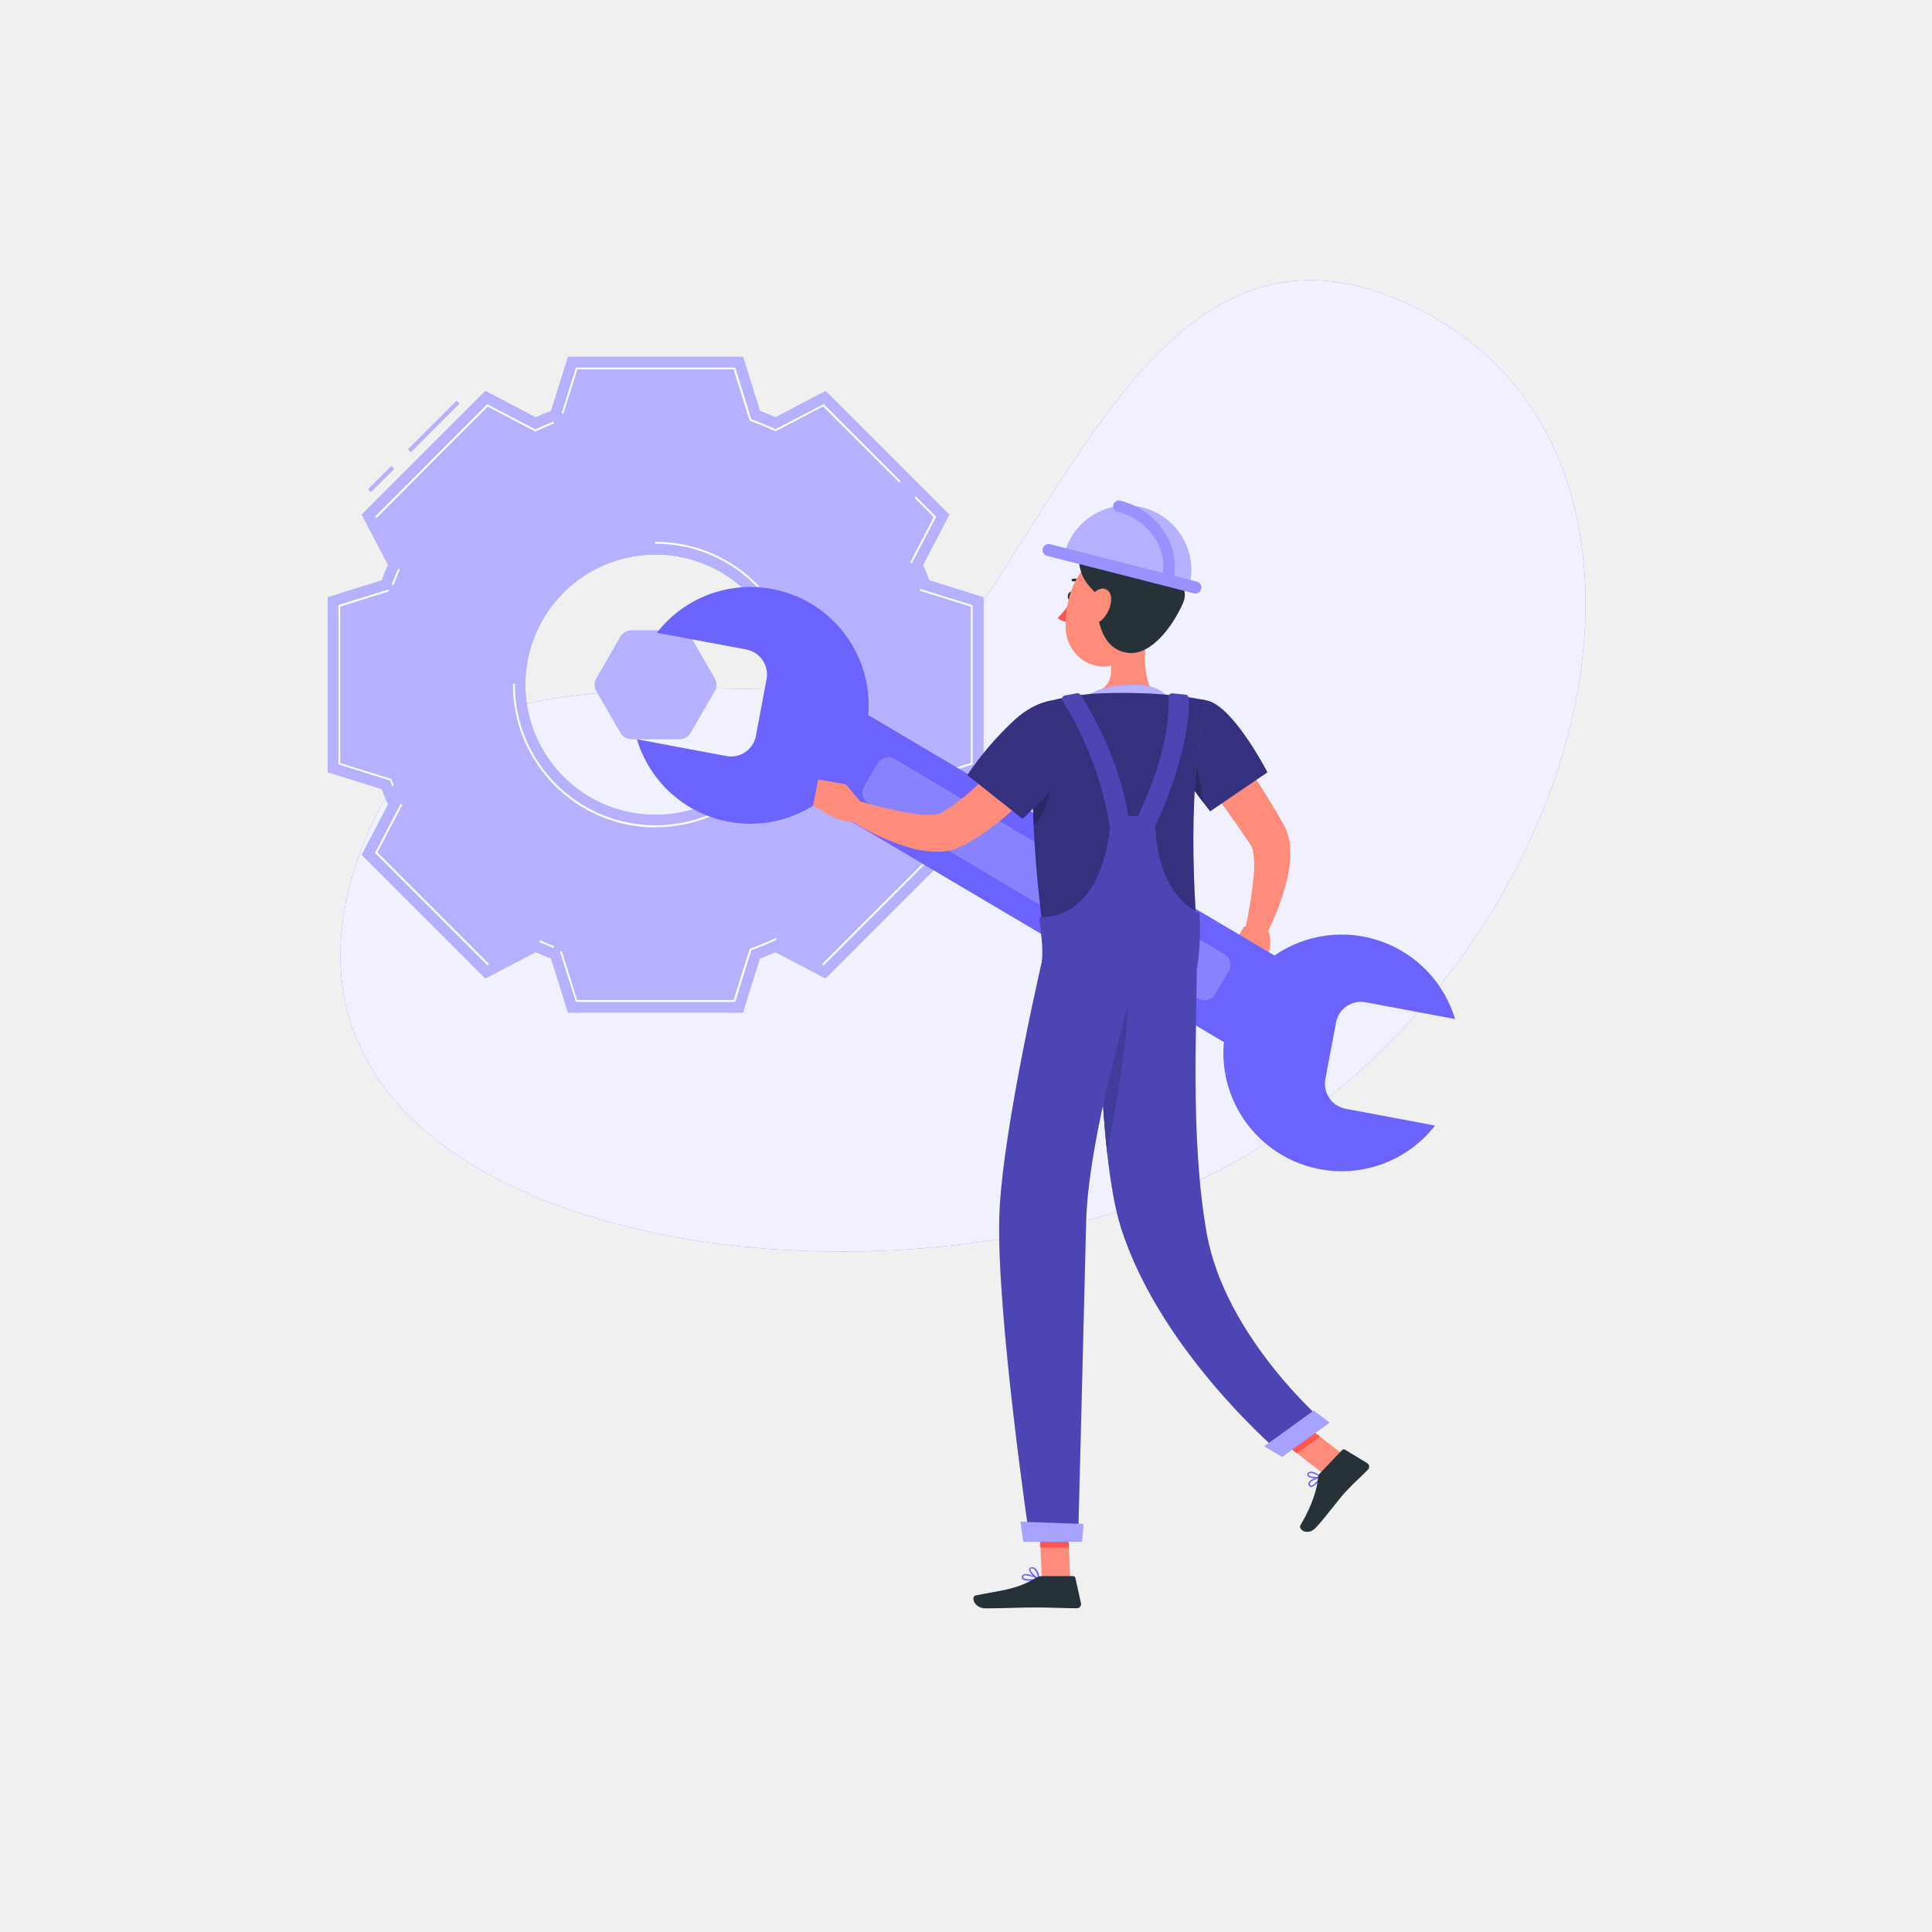
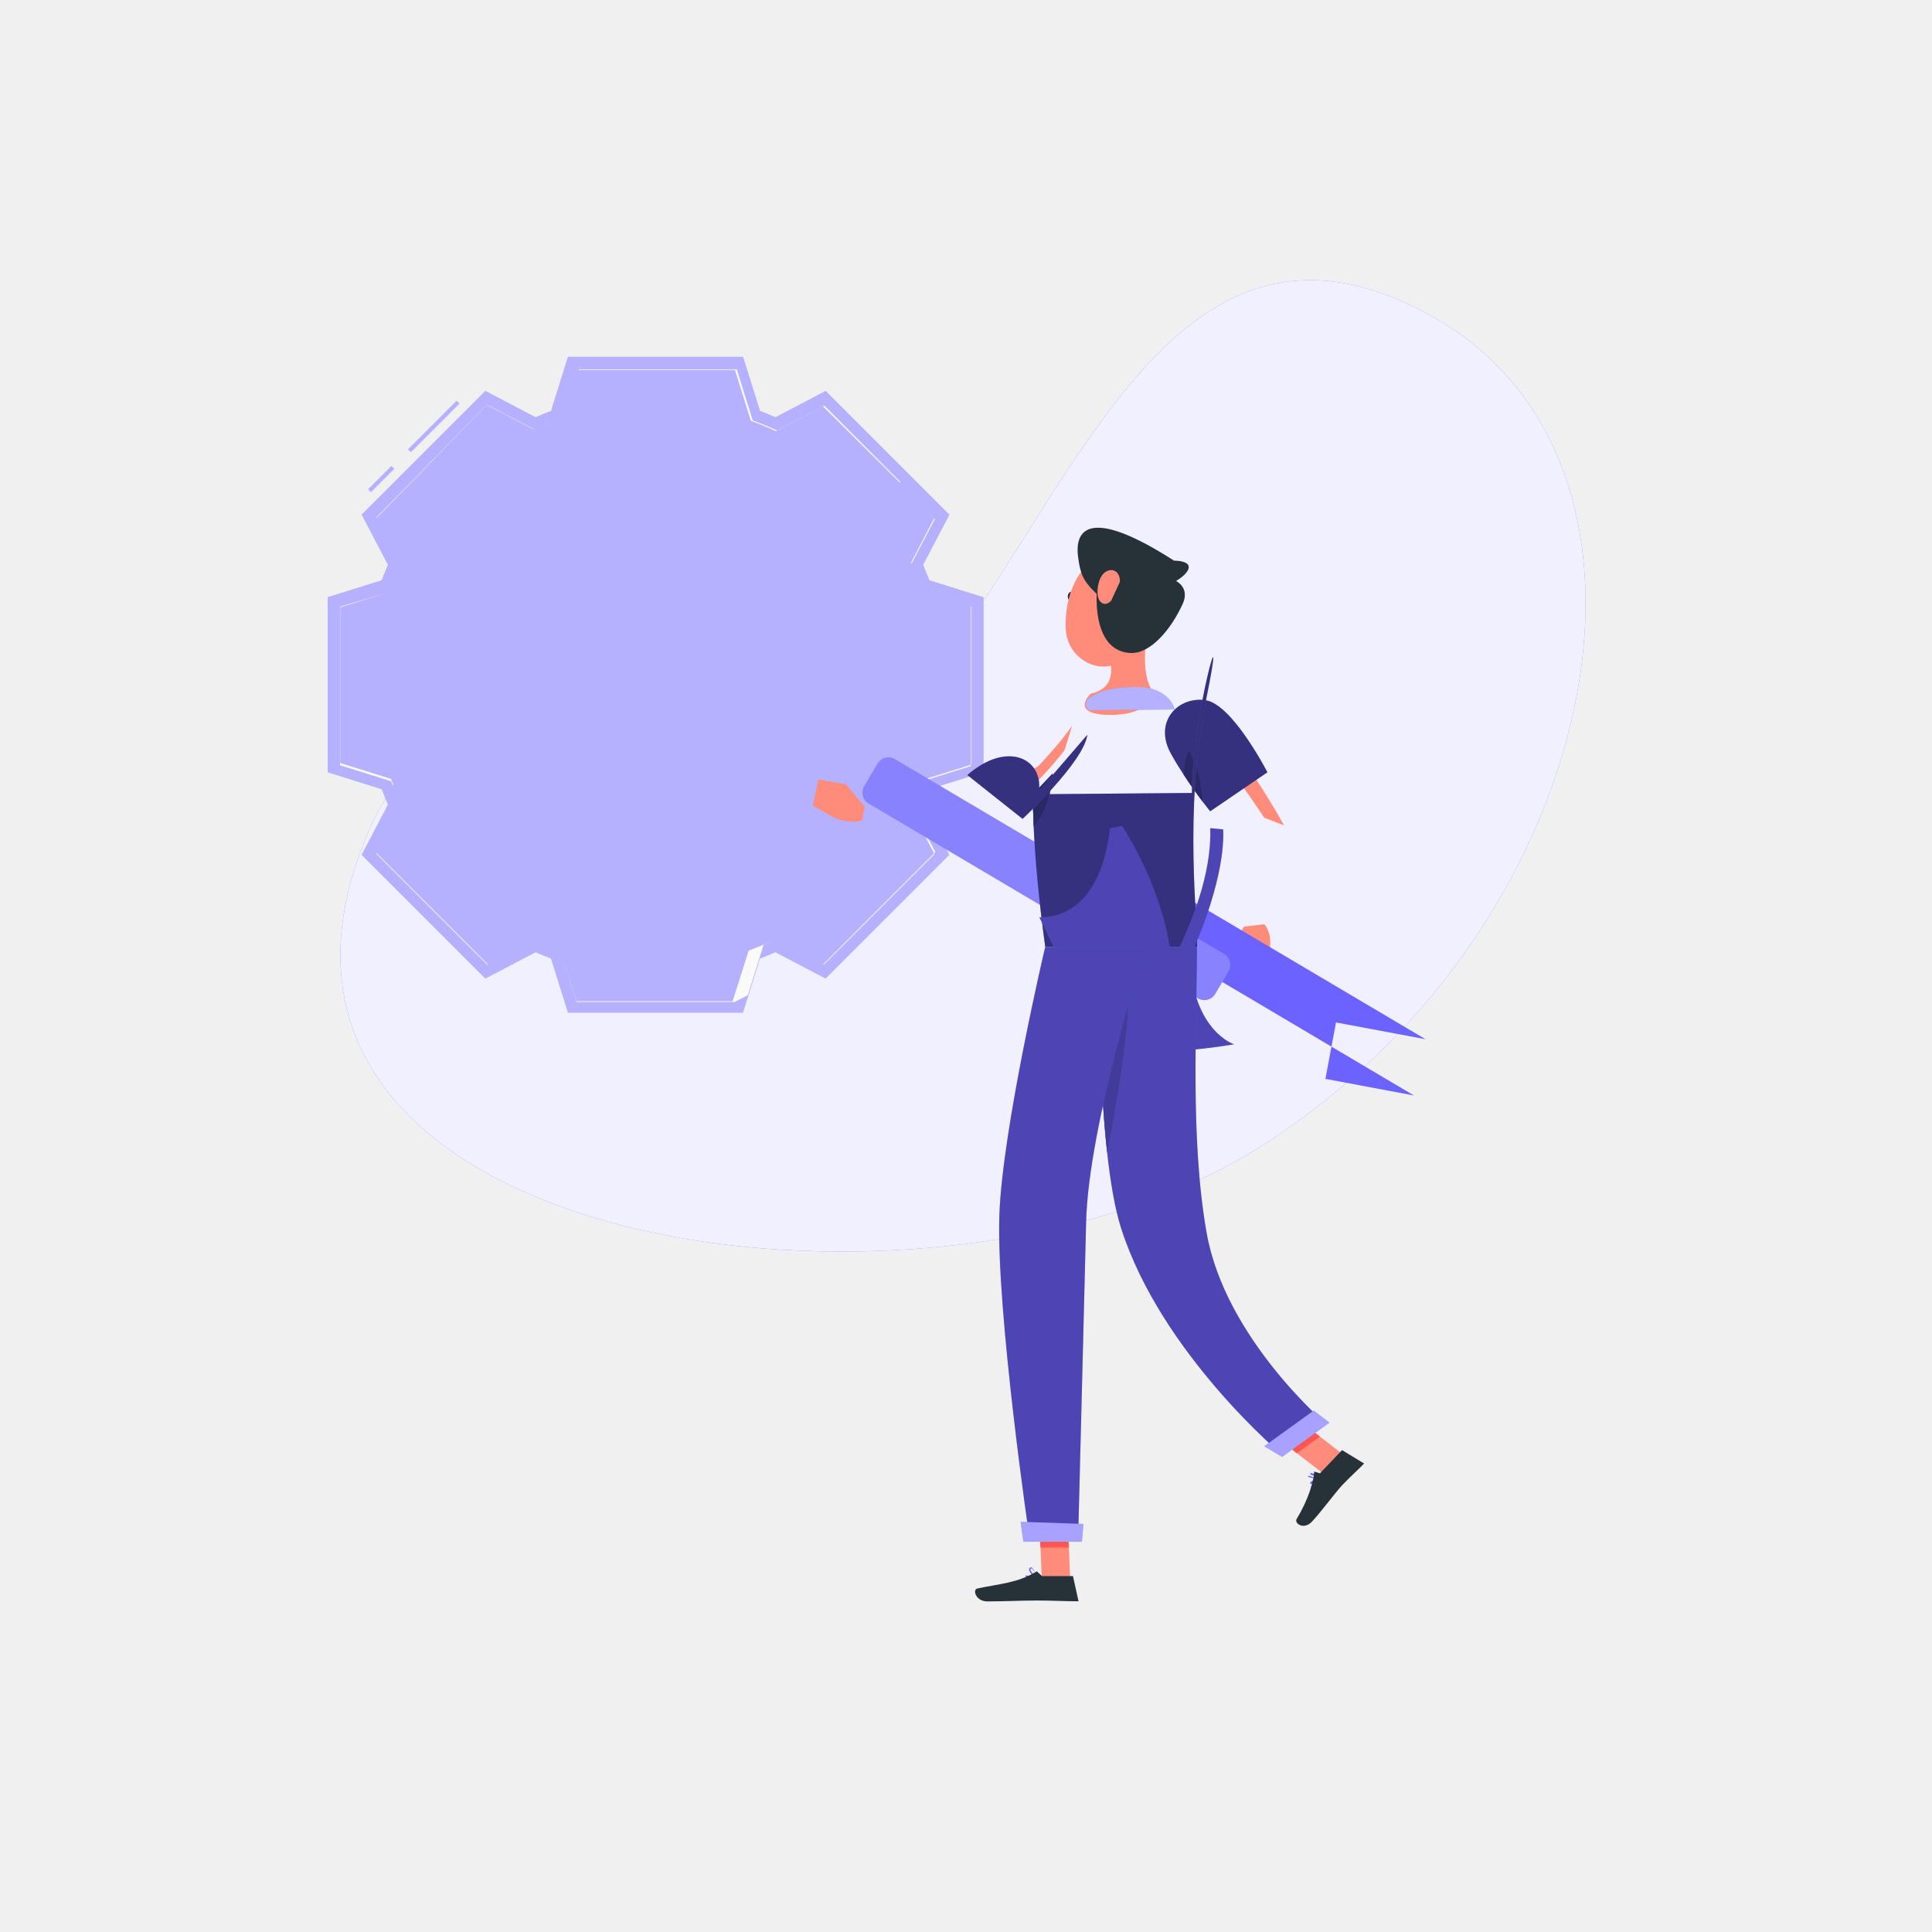
<svg xmlns="http://www.w3.org/2000/svg" viewBox="0 0 500 500">
  <path d="M253.13 157.66c-30 44.81-129.45-8.29-157.75 57.53-46.82 108.89 144.17 135.09 229.13 82.61 90-55.58 115.92-177.78 45.42-216.31-58.64-32.05-84.79 28.43-116.8 76.17z" fill="#6c63ff" />
  <path d="M253.13 157.66c-30 44.81-129.45-8.29-157.75 57.53-46.82 108.89 144.17 135.09 229.13 82.61 90-55.58 115.92-177.78 45.42-216.31-58.64-32.05-84.79 28.43-116.8 76.17z" fill="#fff" opacity=".9" />
-   <path d="M175.89 163.15h-12.48a3.27 3.27 0 00-2.82 1.62l-6.24 10.81a3.27 3.27 0 000 3.26l6.24 10.8a3.25 3.25 0 002.82 1.63h12.48a3.25 3.25 0 002.82-1.63l6.24-10.8a3.27 3.27 0 000-3.26l-6.24-10.81a3.27 3.27 0 00-2.82-1.62z" fill="#6c63ff" />
-   <path d="M175.89 163.15h-12.48a3.27 3.27 0 00-2.82 1.62l-6.24 10.81a3.27 3.27 0 000 3.26l6.24 10.8a3.25 3.25 0 002.82 1.63h12.48a3.25 3.25 0 002.82-1.63l6.24-10.8a3.27 3.27 0 000-3.26l-6.24-10.81a3.27 3.27 0 00-2.82-1.62z" fill="#fff" opacity=".5" />
+   <path d="M175.89 163.15h-12.48l-6.24 10.81 6.24 10.8h12.48l6.24-10.8-6.24-10.81z" fill="#6c63ff" />
+   <path d="M175.89 163.15h-12.48l-6.24 10.81 6.24 10.8h12.48l6.24-10.8-6.24-10.81z" fill="#fff" opacity=".5" />
  <path d="M96 127.33l-.71-.71 6-6 .71.71zM106.33 117l-.71-.71 12.54-12.54.71.7z" fill="#6c63ff" />
  <path d="M96 127.33l-.71-.71 6-6 .71.71zM106.33 117l-.71-.71 12.54-12.54.71.7z" fill="#fff" opacity=".5" />
-   <path d="M254.5 199.84v-45.26l-14-4.39c-.5-1.34-1.05-2.66-1.63-4l6.81-13-32-32-13 6.82c-1.31-.59-2.62-1.14-4-1.65l-4.39-14H147l-4.38 14c-1.35.51-2.66 1.06-4 1.65l-13-6.82-32 32 6.82 13c-.59 1.31-1.14 2.62-1.64 4l-14 4.39v45.26l14 4.38c.51 1.34 1.06 2.66 1.64 4l-6.82 13 32 32 13-6.82c1.3.59 2.61 1.14 4 1.65l4.38 14h45.26l4.39-14c1.34-.51 2.65-1.06 4-1.65l13 6.82 32-32-6.82-13c.58-1.3 1.14-2.62 1.64-4zm-51.17-22.64a33.68 33.68 0 11-33.68-33.68 33.69 33.69 0 0133.68 33.68z" fill="#6c63ff" />
-   <path d="M254.5 199.84v-45.26l-14-4.39c-.5-1.34-1.05-2.66-1.63-4l6.81-13-32-32-13 6.82c-1.31-.59-2.62-1.14-4-1.65l-4.39-14H147l-4.38 14c-1.35.51-2.66 1.06-4 1.65l-13-6.82-32 32 6.82 13c-.59 1.31-1.14 2.62-1.64 4l-14 4.39v45.26l14 4.38c.51 1.34 1.06 2.66 1.64 4l-6.82 13 32 32 13-6.82c1.3.59 2.61 1.14 4 1.65l4.38 14h45.26l4.39-14c1.34-.51 2.65-1.06 4-1.65l13 6.82 32-32-6.82-13c.58-1.3 1.14-2.62 1.64-4zm-51.17-22.64a33.68 33.68 0 11-33.68-33.68 33.69 33.69 0 0133.68 33.68z" fill="#fff" opacity=".5" />
-   <path d="M190.08 259.31h-40.85a.25.25 0 01-.24-.18l-4-12.62a.25.25 0 01.48-.15l3.89 12.45h40.48l4.16-13.14a.26.26 0 01.15-.16l1.37-.51c1.16-.44 2.39-.95 3.78-1.57l1.33-.6a.25.25 0 01.2.46l-1.33.59a64.63 64.63 0 01-3.8 1.58l-1.26.48-4.12 13.19a.26.26 0 01-.24.18zm23-9.53a.29.29 0 01-.18-.07.25.25 0 010-.36l28.76-28.75-6.39-12.2a.24.24 0 010-.22l.6-1.33c.6-1.35 1.11-2.59 1.56-3.77l.51-1.37a.26.26 0 01.16-.15l13.15-4.11V157l-13-4.06a.25.25 0 11.15-.47l13.14 4.1a.26.26 0 01.17.24v40.85a.25.25 0 01-.17.24l-13.17 4.1-.47 1.26c-.45 1.19-1 2.43-1.58 3.8l-.54 1.22 6.41 12.25a.24.24 0 010 .29l-28.88 28.89a.31.31 0 01-.22.07zm-86.87 0a.29.29 0 01-.18-.07l-28.88-28.89a.26.26 0 010-.29l6.47-12.36a.26.26 0 01.34-.11.25.25 0 01.1.34l-6.38 12.2 28.75 28.75a.25.25 0 010 .36.28.28 0 01-.21.07zm17-4.49h-.09c-1-.39-2.09-.85-3.3-1.39a.25.25 0 11.2-.45c1.2.53 2.27 1 3.28 1.37a.25.25 0 01.14.33.24.24 0 01-.25.14zm26.46-31.14a37 37 0 01-36.93-37 .25.25 0 01.5 0 36.43 36.43 0 1036.43-36.43.25.25 0 010-.5 36.94 36.94 0 010 73.88zm-68-10.73a.27.27 0 01-.24-.17l-.47-1.25-13.21-4.13a.25.25 0 01-.17-.24v-40.85a.26.26 0 01.17-.24l12.63-3.94a.26.26 0 01.32.16.27.27 0 01-.17.32L88.05 157v40.48l13.15 4.11a.23.23 0 01.15.15l.52 1.37a.25.25 0 01-.14.32zm0-52h-.09a.26.26 0 01-.14-.33c.48-1.28 1-2.5 1.55-3.74a.25.25 0 01.33-.12.25.25 0 01.13.33c-.56 1.22-1.06 2.44-1.54 3.71a.26.26 0 01-.26.18zm134.19-5.71h-.12a.25.25 0 01-.1-.34l6-11.55-4.8-4.82a.25.25 0 11.35-.35l5 5a.24.24 0 010 .29l-6.13 11.71a.25.25 0 01-.22.09zM97.33 134a.26.26 0 01-.18-.07.26.26 0 010-.35L126 104.71a.23.23 0 01.29 0l12.25 6.41 1.22-.54c1.18-.53 2.26-1 3.3-1.39a.25.25 0 01.33.14.25.25 0 01-.15.32c-1 .41-2.1.86-3.27 1.38l-1.33.6a.28.28 0 01-.22 0l-12.2-6.39L97.51 134a.24.24 0 01-.18 0zm135.52-9.12a.26.26 0 01-.18-.07L213 105.19l-12.2 6.39a.22.22 0 01-.21 0l-1.33-.6c-1.37-.61-2.61-1.12-3.78-1.57l-1.37-.51a.26.26 0 01-.15-.16l-4.11-13.14h-40.44l-3.54 11.31a.24.24 0 01-.31.16.25.25 0 01-.16-.31l3.6-11.48a.25.25 0 01.24-.17h40.85a.26.26 0 01.24.17l4.12 13.2 1.26.48c1.18.44 2.42 1 3.8 1.58l1.22.54 12.27-6.41a.24.24 0 01.29 0l19.71 19.8a.25.25 0 010 .36.26.26 0 01-.15.07z" fill="#fafafa" />
+   <path d="M254.5 199.84v-45.26l-14-4.39c-.5-1.34-1.05-2.66-1.63-4l6.81-13-32-32-13 6.82c-1.31-.59-2.62-1.14-4-1.65l-4.39-14H147l-4.38 14c-1.35.51-2.66 1.06-4 1.65l-13-6.82-32 32 6.82 13c-.59 1.31-1.14 2.62-1.64 4l-14 4.39v45.26l14 4.38c.51 1.34 1.06 2.66 1.64 4l-6.82 13 32 32 13-6.82c1.3.59 2.61 1.14 4 1.65l4.38 14h45.26l4.39-14c1.34-.51 2.65-1.06 4-1.65l13 6.82 32-32-6.82-13c.58-1.3 1.14-2.62 1.64-4zm-51.17-22.64z" fill="#6c63ff" />
+   <path d="M254.5 199.84v-45.26l-14-4.39c-.5-1.34-1.05-2.66-1.63-4l6.81-13-32-32-13 6.82c-1.31-.59-2.62-1.14-4-1.65l-4.39-14H147l-4.38 14c-1.35.51-2.66 1.06-4 1.65l-13-6.82-32 32 6.82 13c-.59 1.31-1.14 2.62-1.64 4l-14 4.39v45.26l14 4.38c.51 1.34 1.06 2.66 1.64 4l-6.82 13 32 32 13-6.82c1.3.59 2.61 1.14 4 1.65l4.38 14h45.26l4.39-14c1.34-.51 2.65-1.06 4-1.65l13 6.82 32-32-6.82-13c.58-1.3 1.14-2.62 1.64-4zm-51.17-22.64z" fill="#fff" opacity=".5" />
+   <path d="M190.08 259.31h-40.85l-4-12.62 3.89 12.45h40.48l4.16-13.14 1.37-.51c1.16-.44 2.39-.95 3.78-1.57l1.33-.6-1.33.59-1.26.48-4.12 13.19zm23-9.53 28.76-28.75-6.39-12.2.6-1.33c.6-1.35 1.11-2.59 1.56-3.77l.51-1.37 13.15-4.11V157l-13-4.06 13.14 4.1v40.85l-13.17 4.1-.47 1.26c-.45 1.19-1 2.43-1.58 3.8l-.54 1.22 6.41 12.25-28.88 28.89zm-86.87.0-28.88-28.89 6.47-12.36-6.38 12.2 28.75 28.75zm17-4.49h-.09c-1-.39-2.09-.85-3.3-1.39 1.2.53 2.27 1 3.28 1.37zm26.46-31.14zm-68-10.73-.47-1.25-13.21-4.13v-40.85l12.63-3.94L88.05 157v40.48l13.15 4.11.52 1.37zm0-52h-.09c.48-1.28 1-2.5 1.55-3.74-.56 1.22-1.06 2.44-1.54 3.71zm134.19-5.71h-.12l6-11.55-4.8-4.82 5 5-6.13 11.71zM97.33 134 126 104.71l12.25 6.41 1.22-.54c1.18-.53 2.26-1 3.3-1.39-1 .41-2.1.86-3.27 1.38l-1.33.6-12.2-6.39L97.51 134zm135.52-9.12L213 105.19l-12.2 6.39-1.33-.6c-1.37-.61-2.61-1.12-3.78-1.57l-1.37-.51-4.11-13.14h-40.44l-3.54 11.31 3.6-11.48h40.85l4.12 13.2 1.26.48c1.18.44 2.42 1 3.8 1.58l1.22.54 12.27-6.41 19.71 19.8z" fill="#fafafa" />
  <g>
-     <path d="M313.34 185.39c3.13 4 6.06 8 8.92 12.13s5.58 8.35 8.15 12.75c.65 1.09 1.27 2.23 1.9 3.35a13.49 13.49 0 011.57 5.49 28.65 28.65 0 01-.84 8.67 61.61 61.61 0 01-5.62 14.61l-5.15-2a115.55 115.55 0 002.21-14 23.47 23.47 0 00-.2-6.1 3.71 3.71 0 00-.61-1.56c-.66-1-1.3-2-2-3-2.71-4-5.58-7.91-8.47-11.84l-8.69-11.78z" fill="#ff8b7b" />
+     <path d="M313.34 185.39c3.13 4 6.06 8 8.92 12.13s5.58 8.35 8.15 12.75c.65 1.09 1.27 2.23 1.9 3.35l-5.15-2c-.66-1-1.3-2-2-3-2.71-4-5.58-7.91-8.47-11.84l-8.69-11.78z" fill="#ff8b7b" />
    <path d="M321.91 239.81l-2.66 4.76 9.28 1.37s1-4-1.33-6.76z" fill="#ff8b7b" />
    <path fill="#ff8b7b" d="M317.85 250.9l7.73.78 2.95-5.74-9.28-1.37-1.4 6.33z" />
-     <path d="M343 279.3l2.76-14.69a6.55 6.55 0 017.63-5.23l23.17 4.34a30.62 30.62 0 00-46.73-16.44l-105.12-62.22a30.62 30.62 0 00-54.71-21.3l23.17 4.34a6.57 6.57 0 015.22 7.64l-2.76 14.7a6.56 6.56 0 01-7.63 5.23l-23.17-4.35a30.62 30.62 0 0047 16.27l104.91 62.1a30.62 30.62 0 0054.66 21.6l-23.17-4.35a6.57 6.57 0 01-5.23-7.64z" fill="#6c63ff" />
+     <path d="M343 279.3l2.76-14.69 23.17 4.34-105.12-62.22 23.17 4.34-2.76 14.7-23.17-4.35 104.91 62.1-23.17-4.35z" fill="#6c63ff" />
    <rect x="218.02" y="220.75" width="105.56" height="13.34" rx="3.26" transform="rotate(30.62 270.804 227.431)" fill="#6c63ff" />
    <rect x="218.02" y="220.75" width="105.56" height="13.34" rx="3.26" transform="rotate(30.62 270.804 227.431)" fill="#fff" opacity=".2" />
    <path d="M277.74 154.31c-.1.59-.48 1-.86 1s-.62-.59-.53-1.17.48-1 .86-.95.62.54.53 1.12z" fill="#263238" />
-     <path d="M277.31 155.33a21.22 21.22 0 01-3.58 4.57 3.44 3.44 0 002.72 1z" fill="#ff5652" />
-     <path d="M280.37 151.4a.33.33 0 01-.24-.1 2.75 2.75 0 00-2.37-.83.35.35 0 01-.42-.27.34.34 0 01.27-.41 3.43 3.43 0 013 1 .37.37 0 010 .5.39.39 0 01-.24.11z" fill="#263238" />
-     <path d="M297.27 160.76c-1 5.38-2.1 15.23 1.66 18.81 0 0-1.47 5.45-11.46 5.45-11 0-5.25-5.45-5.25-5.45 6-1.43 5.84-5.88 4.8-10z" fill="#ff8b7b" />
-     <path d="M304 183.61a1.93 1.93 0 01-.27-.58c-.84-3.19-4.37-5.68-8.95-5.81-4.83-.12-10.28.46-13.5 3.12-1.42 1.17.15 2.88.15 2.88z" fill="#6c63ff" />
-     <path d="M304 183.61a1.93 1.93 0 01-.27-.58c-.84-3.19-4.37-5.68-8.95-5.81-4.83-.12-10.28.46-13.5 3.12-1.42 1.17.15 2.88.15 2.88z" fill="#fff" opacity=".5" />
-     <path d="M339.31 384.83h-.07a.71.71 0 01-.6-.57.82.82 0 01.09-.68c.56-.95 3-1.45 3.07-1.47a.18.18 0 01.18.07.19.19 0 010 .19c-.37.63-1.74 2.46-2.67 2.46zm2.15-2.29c-.8.21-2.1.64-2.43 1.21a.42.42 0 000 .39c.09.31.25.33.29.34.45.06 1.51-1.02 2.14-1.94z" fill="#6c63ff" />
-     <path d="M340.64 382.58c-.91 0-1.93-.17-2.24-.61a.58.58 0 01.06-.72 1 1 0 01.67-.38c1.1-.12 2.75 1.21 2.82 1.27a.17.17 0 01-.06.3 4.63 4.63 0 01-1.25.14zm-1.34-1.37h-.13a.57.57 0 00-.43.24c-.14.18-.08.27-.05.3.28.41 1.81.57 2.74.42a4.63 4.63 0 00-2.13-.96zM266.68 409.11c-.94 0-1.85-.13-2.16-.55a.66.66 0 010-.76.89.89 0 01.56-.41c1.22-.33 3.79 1.13 3.9 1.2a.17.17 0 01.08.18.18.18 0 01-.14.14 13.29 13.29 0 01-2.24.2zm-1.17-1.42a1.15 1.15 0 00-.33 0 .51.51 0 00-.34.24c-.13.22-.08.33 0 .39.34.47 2.2.48 3.57.29a7.87 7.87 0 00-2.9-.92z" fill="#6c63ff" />
-     <path d="M268.9 408.91h-.07c-.89-.4-2.65-2-2.51-2.82 0-.2.17-.44.65-.49a1.3 1.3 0 011 .3c.94.77 1.13 2.75 1.14 2.83a.17.17 0 01-.07.16.19.19 0 01-.14.02zm-1.79-3H267c-.31 0-.33.15-.34.19-.08.5 1.12 1.75 2 2.29a4.08 4.08 0 00-1-2.26.92.92 0 00-.55-.2z" fill="#6c63ff" />
+     <path d="M277.31 155.33z" fill="#ff5652" />
+     <path d="M280.37 151.4z" fill="#263238" />
+     <path d="M297.27 160.76c-1 5.38-2.1 15.23 1.66 18.81.0.0-1.47 5.45-11.46 5.45-11 0-5.25-5.45-5.25-5.45 6-1.43 5.84-5.88 4.8-10z" fill="#ff8b7b" />
+     <path d="M304 183.61c-.84-3.19-4.37-5.68-8.95-5.81-4.83-.12-10.28.46-13.5 3.12-1.42 1.17.15 2.88.15 2.88z" fill="#6c63ff" />
+     <path d="M304 183.61c-.84-3.19-4.37-5.68-8.95-5.81-4.83-.12-10.28.46-13.5 3.12-1.42 1.17.15 2.88.15 2.88z" fill="#fff" opacity=".5" />
+     <path d="M339.31 384.83h-.07c.56-.95 3-1.45 3.07-1.47-.37.63-1.74 2.46-2.67 2.46zm2.15-2.29c-.8.21-2.1.64-2.43 1.21.09.31.25.33.29.34.45.06 1.51-1.02 2.14-1.94z" fill="#6c63ff" />
+     <path d="M340.64 382.58c-.91.0-1.93-.17-2.24-.61 1.1-.12 2.75 1.21 2.82 1.27zm-1.34-1.37h-.13c-.14.18-.08.27-.05.3.28.41 1.81.57 2.74.42zM266.68 409.11c-.94.0-1.85-.13-2.16-.55 1.22-.33 3.79 1.13 3.9 1.2zm-1.17-1.42c-.13.22-.08.33.0.39.34.47 2.2.48 3.57.29z" fill="#6c63ff" />
+     <path d="M268.9 408.91h-.07c-.89-.4-2.65-2-2.51-2.82.0-.2.17-.44.65-.49.94.77 1.13 2.75 1.14 2.83zm-1.79-3H267c-.31.0-.33.15-.34.19-.08.5 1.12 1.75 2 2.29z" fill="#6c63ff" />
    <path fill="#ff8b7b" d="M276.98 408.74h-7.35l-.73-17.01h7.35l.73 17.01zM348.41 377.05l-5.96 4.3-14.06-10.84 5.96-4.29 14.06 10.83z" />
-     <path d="M341.6 381.29l5.72-6a.63.63 0 01.79-.1l5.72 3.47a1.09 1.09 0 01.2 1.68c-2 2.05-3.13 2.94-5.64 5.56-1.55 1.61-5.75 7.27-7.89 9.5s-4.61.4-3.94-.7c3-4.94 4.46-9.84 4.54-12.28a1.81 1.81 0 01.5-1.13zM269.68 407.89h8a.64.64 0 01.63.5l1.45 6.53a1.07 1.07 0 01-1.06 1.3c-2.89 0-7.07-.21-10.71-.21-4.26 0-7.93.23-12.92.23-3 0-3.85-3.05-2.59-3.33 5.75-1.25 10.44-1.39 15.41-4.45a3.41 3.41 0 011.79-.57z" fill="#263238" />
+     <path d="M341.6 381.29l5.72-6 5.72 3.47c-2 2.05-3.13 2.94-5.64 5.56-1.55 1.61-5.75 7.27-7.89 9.5s-4.61.4-3.94-.7c3-4.94 4.46-9.84 4.54-12.28zM269.68 407.89h8l1.45 6.53c-2.89.0-7.07-.21-10.71-.21-4.26.0-7.93.23-12.92.23-3 0-3.85-3.05-2.59-3.33 5.75-1.25 10.44-1.39 15.41-4.45z" fill="#263238" />
    <path d="M303.06 195.08c1 1.85 2.13 3.64 3.22 5.31 1.88 2.89 3.7 5.39 5 7.11 1.17 1.55 1.92 2.46 1.92 2.46l14.8-10.09s-9-17.52-15.93-18.64c-7.13-1.13-13.66 5.55-9.01 13.85z" fill="#6c63ff" />
    <path d="M303.06 195.08c1 1.85 2.13 3.64 3.22 5.31 1.88 2.89 3.7 5.39 5 7.11 1.17 1.55 1.92 2.46 1.92 2.46l14.8-10.09s-9-17.52-15.93-18.64c-7.13-1.13-13.66 5.55-9.01 13.85z" opacity=".5" />
    <path d="M306.28 200.39c1.88 2.89 3.7 5.39 5 7.11-.15-3.44-.86-9-3.53-13.24-.97.96-1.36 3.44-1.47 6.13z" fill="#6c63ff" />
    <path d="M306.28 200.39c1.88 2.89 3.7 5.39 5 7.11-.15-3.44-.86-9-3.53-13.24-.97.96-1.36 3.44-1.47 6.13z" opacity=".6" />
-     <path d="M267.31 205.56c0 2.5.06 5.25.2 8.28.36 8.24 1.26 18.51 3 31.27h39.29c.27-6-3.52-35.46 2.3-63.88a102.86 102.86 0 00-13.16-1.66 145.27 145.27 0 00-16.7 0 74.93 74.93 0 00-11.3 2s-3.64 4.13-3.63 23.99z" fill="#6c63ff" />
-     <path d="M267.31 205.56c0 2.5.06 5.25.2 8.28.36 8.24 1.26 18.51 3 31.27h39.29c.27-6-3.52-35.46 2.3-63.88a102.86 102.86 0 00-13.16-1.66 145.27 145.27 0 00-16.7 0 74.93 74.93 0 00-11.3 2s-3.64 4.13-3.63 23.99z" opacity=".5" />
+     <path d="M267.31 205.56c0 2.5.06 5.25.2 8.28.36 8.24 1.26 18.51 3 31.27h39.29c.27-6-3.52-35.46 2.3-63.88s-3.64 4.13-3.63 23.99z" fill="#6c63ff" />
+     <path d="M267.31 205.56c0 2.5.06 5.25.2 8.28.36 8.24 1.26 18.51 3 31.27h39.29c.27-6-3.52-35.46 2.3-63.88s-3.64 4.13-3.63 23.99z" opacity=".5" />
    <path d="M267.31 205.56c0 2.5.06 5.25.2 8.28 4.61-4.5 4.92-13.69 4.92-13.69z" fill="#6c63ff" />
    <path d="M267.31 205.56c0 2.5.06 5.25.2 8.28 4.61-4.5 4.92-13.69 4.92-13.69z" opacity=".6" />
-     <path d="M275.5 194.15a35 35 0 01-2.5 3.64c-.83 1.08-1.66 2.1-2.51 3.11-1.69 2-3.5 3.93-5.34 5.8a74.19 74.19 0 01-12.45 10.16 40.75 40.75 0 01-3.75 2.08l-.51.24-.25.12-.31.13a11.41 11.41 0 01-1.52.52l-.73.19-.7.12a11.14 11.14 0 01-1.35.15 26.08 26.08 0 01-8.88-1.25 58.53 58.53 0 01-14.35-6.71l2.37-5a106.47 106.47 0 0013.87 3.16 19.68 19.68 0 006 .08 2.78 2.78 0 00.5-.13l.22-.06.16-.07c.13 0 .16-.1.24-.13l.6-.35a29.76 29.76 0 002.67-1.75 76.29 76.29 0 0010.25-9.28c1.63-1.71 3.2-3.5 4.73-5.28.76-.9 1.5-1.8 2.19-2.71s1.4-1.84 1.81-2.48z" fill="#ff8b7b" />
+     <path d="M275.5 194.15c-.83 1.08-1.66 2.1-2.51 3.11-1.69 2-3.5 3.93-5.34 5.8l-.51.24-.25.12-.31.13-.73.19-.7.12 2.37-5 .22-.06.16-.07c.13.0.16-.1.24-.13l.6-.35c1.63-1.71 3.2-3.5 4.73-5.28.76-.9 1.5-1.8 2.19-2.71s1.4-1.84 1.81-2.48z" fill="#ff8b7b" />
    <path d="M223.8 208.8l-4.88-5.8-3.32 8.48s4.21 2 7.49.84zM211.76 201.73l-1.36 6.77 5.2 2.97 3.32-8.48-7.16-1.26z" fill="#ff8b7b" />
-     <path d="M281.39 190.17c-.87 7-16.75 21.75-16.75 21.75l-14.3-11.34a82.57 82.57 0 0112.52-14.53c10.36-8.98 19.58-4.24 18.53 4.12z" fill="#6c63ff" />
-     <path d="M281.39 190.17c-.87 7-16.75 21.75-16.75 21.75l-14.3-11.34a82.57 82.57 0 0112.52-14.53c10.36-8.98 19.58-4.24 18.53 4.12z" opacity=".5" />
-     <path d="M269 237.42c14.27 0 17.53-16.14 18.28-23.07a87.14 87.14 0 00-12.27-33 .89.89 0 01.59-1.35l3.13-.58a.93.93 0 01.93.41c8.59 13.75 11.4 25.41 12.31 31.41h2.56c2.62-5.7 8.39-18.69 7.92-30.86a.88.88 0 011-.93l3.36.33a.88.88 0 01.82.84c.49 11.73-6.14 28-8.69 33.17.87 19.14 11.52 22.45 11.52 22.45a72 72 0 01-.63 14.25c-22.55 3.66-33.79 1.43-40.22-1.23.5-4.81-.4-8.18-.61-11.84z" fill="#6c63ff" />
-     <path d="M269 237.42c14.27 0 17.53-16.14 18.28-23.07a87.14 87.14 0 00-12.27-33 .89.89 0 01.59-1.35l3.13-.58a.93.93 0 01.93.41c8.59 13.75 11.4 25.41 12.31 31.41h2.56c2.62-5.7 8.39-18.69 7.92-30.86a.88.88 0 011-.93l3.36.33a.88.88 0 01.82.84c.49 11.73-6.14 28-8.69 33.17.87 19.14 11.52 22.45 11.52 22.45a72 72 0 01-.63 14.25c-22.55 3.66-33.79 1.43-40.22-1.23.5-4.81-.4-8.18-.61-11.84z" opacity=".3" />
+     <path d="M281.39 190.17c-.87 7-16.75 21.75-16.75 21.75l-14.3-11.34c10.36-8.98 19.58-4.24 18.53 4.12z" fill="#6c63ff" />
+     <path d="M281.39 190.17c-.87 7-16.75 21.75-16.75 21.75l-14.3-11.34c10.36-8.98 19.58-4.24 18.53 4.12z" opacity=".5" />
+     <path d="M269 237.42c14.27.0 17.53-16.14 18.28-23.07l3.13-.58c8.59 13.75 11.4 25.41 12.31 31.41h2.56c2.62-5.7 8.39-18.69 7.92-30.86l3.36.33c.49 11.73-6.14 28-8.69 33.17.87 19.14 11.52 22.45 11.52 22.45-22.55 3.66-33.79 1.43-40.22-1.23.5-4.81-.4-8.18-.61-11.84z" fill="#6c63ff" />
+     <path d="M269 237.42c14.27.0 17.53-16.14 18.28-23.07l3.13-.58c8.59 13.75 11.4 25.41 12.31 31.41h2.56c2.62-5.7 8.39-18.69 7.92-30.86l3.36.33c.49 11.73-6.14 28-8.69 33.17.87 19.14 11.52 22.45 11.52 22.45-22.55 3.66-33.79 1.43-40.22-1.23.5-4.81-.4-8.18-.61-11.84z" opacity=".3" />
    <path fill="#ff5652" d="M268.9 391.73l.38 8.77h7.35l-.38-8.77h-7.35zM334.36 366.22l-5.96 4.3 7.25 5.58 5.96-4.3-7.25-5.58z" />
-     <path d="M297.46 156.13c-1.57 7.12-2.13 11.37-6.34 14.49-6.33 4.7-14.69 0-15.28-7.43-.53-6.7 2.12-17.22 9.61-19a10 10 0 0112.01 11.94z" fill="#ff8b7b" />
-     <path d="M303.81 145.08c6.25.17 3.68 3.46.55 5.27 0 0 3.61 1.73 1.75 5.86-2.82 6.27-8.22 13.16-13.73 12.78-6.86-.47-8.81-7.93-8.56-15.29-3.62-3.41-4.23-5.29-4.79-9.39-1.13-8.13 3.97-12.6 24.78.77z" fill="#263238" />
-     <path d="M295.76 131.38a16.66 16.66 0 0112 20.27l-32.29-8.24a16.67 16.67 0 0120.29-12.03z" fill="#6c63ff" />
-     <path d="M295.76 131.38a16.66 16.66 0 0112 20.27l-32.29-8.24a16.67 16.67 0 0120.29-12.03z" fill="#fff" opacity=".5" />
-     <path d="M302.14 151.67a1.44 1.44 0 01-1.41-1.82 13.34 13.34 0 00-1.91-10.69 16.14 16.14 0 00-9.63-6.75 1.46 1.46 0 01.72-2.83 19.05 19.05 0 0111.35 8 16.24 16.24 0 012.3 13 1.46 1.46 0 01-1.42 1.09z" fill="#6c63ff" />
-     <path d="M302.14 151.67a1.44 1.44 0 01-1.41-1.82 13.34 13.34 0 00-1.91-10.69 16.14 16.14 0 00-9.63-6.75 1.46 1.46 0 01.72-2.83 19.05 19.05 0 0111.35 8 16.24 16.24 0 012.3 13 1.46 1.46 0 01-1.42 1.09z" fill="#fff" opacity=".3" />
-     <path d="M271 143.84l38 9.7a1.54 1.54 0 001.87-1.11 1.55 1.55 0 00-1.11-1.88l-38-9.7a1.55 1.55 0 00-1.88 1.12 1.54 1.54 0 001.12 1.87z" fill="#6c63ff" />
-     <path d="M271 143.84l38 9.7a1.54 1.54 0 001.87-1.11 1.55 1.55 0 00-1.11-1.88l-38-9.7a1.55 1.55 0 00-1.88 1.12 1.54 1.54 0 001.12 1.87z" fill="#fff" opacity=".3" />
-     <path d="M287.57 155.46a8.16 8.16 0 01-2.22 4.8c-1.66 1.71-3.3.56-3.51-1.6-.19-1.94.45-5.17 2.44-6.07s3.5.7 3.29 2.87z" fill="#ff8b7b" />
+     <path d="M297.46 156.13c-1.57 7.12-2.13 11.37-6.34 14.49-6.33 4.7-14.69.0-15.28-7.43-.53-6.7 2.12-17.22 9.61-19z" fill="#ff8b7b" />
+     <path d="M303.81 145.08c6.25.17 3.68 3.46.55 5.27.0.0 3.61 1.73 1.75 5.86-2.82 6.27-8.22 13.16-13.73 12.78-6.86-.47-8.81-7.93-8.56-15.29-3.62-3.41-4.23-5.29-4.79-9.39-1.13-8.13 3.97-12.6 24.78.77z" fill="#263238" />
+     <path d="M295.76 131.38l-32.29-8.24z" fill="#6c63ff" />
+     <path d="M295.76 131.38l-32.29-8.24z" fill="#fff" opacity=".5" />
+     <path d="M302.14 151.67z" fill="#6c63ff" />
+     <path d="M302.14 151.67z" fill="#fff" opacity=".3" />
+     <path d="M271 143.84l38 9.7-38-9.7z" fill="#6c63ff" />
+     <path d="M271 143.84l38 9.7-38-9.7z" fill="#fff" opacity=".3" />
+     <path d="M287.57 155.46c-1.66 1.71-3.3.56-3.51-1.6-.19-1.94.45-5.17 2.44-6.07s3.5.7 3.29 2.87z" fill="#ff8b7b" />
    <path d="M284.43 245.11s-.85 52.28 5.72 72.78c10.41 32.47 41.85 58.77 41.85 58.77l11.24-8.11s-26.18-22.22-30.98-49.55c-4.31-24.57-2.48-53.8-2.48-73.87z" fill="#6c63ff" />
    <path d="M284.43 245.11s-.85 52.28 5.72 72.78c10.41 32.47 41.85 58.77 41.85 58.77l11.24-8.11s-26.18-22.22-30.98-49.55c-4.31-24.57-2.48-53.8-2.48-73.87z" opacity=".3" />
    <path d="M291.76 254.09c1.39 9.42-3.52 35.65-5.22 44.24-1.78-16.06-2.11-35.11-2.14-45.51 3.6-2.44 6.72-3.07 7.36 1.27z" fill="#6c63ff" />
    <path d="M291.76 254.09c1.39 9.42-3.52 35.65-5.22 44.24-1.78-16.06-2.11-35.11-2.14-45.51 3.6-2.44 6.72-3.07 7.36 1.27z" opacity=".4" />
-     <path d="M327.19 374.29c-.05 0 4.62 2.75 4.62 2.75l12.27-8.86-4.08-3.13z" fill="#6c63ff" />
-     <path d="M327.19 374.29c-.05 0 4.62 2.75 4.62 2.75l12.27-8.86-4.08-3.13z" fill="#fff" opacity=".4" />
+     <path d="M327.19 374.29c-.05.0 4.62 2.75 4.62 2.75l12.27-8.86-4.08-3.13z" fill="#6c63ff" />
+     <path d="M327.19 374.29c-.05.0 4.62 2.75 4.62 2.75l12.27-8.86-4.08-3.13z" fill="#fff" opacity=".4" />
    <path d="M270.49 245.11s-11.07 46.9-11.85 69.3c-.87 25.13 7.9 84.39 7.9 84.39H279s1.54-59.72 2.09-82.61c.6-24.95 15.25-71.08 15.25-71.08z" fill="#6c63ff" />
    <path d="M270.49 245.11s-11.07 46.9-11.85 69.3c-.87 25.13 7.9 84.39 7.9 84.39H279s1.54-59.72 2.09-82.61c.6-24.95 15.25-71.08 15.25-71.08z" opacity=".3" />
-     <path d="M264.14 393.84c-.05 0 .71 5.17.71 5.17H280l.41-4.61z" fill="#6c63ff" />
-     <path d="M264.14 393.84c-.05 0 .71 5.17.71 5.17H280l.41-4.61z" fill="#fff" opacity=".4" />
+     <path d="M264.14 393.84c-.05.0.71 5.17.71 5.17H280l.41-4.61z" fill="#6c63ff" />
+     <path d="M264.14 393.84c-.05.0.71 5.17.71 5.17H280l.41-4.61z" fill="#fff" opacity=".4" />
  </g>
</svg>
